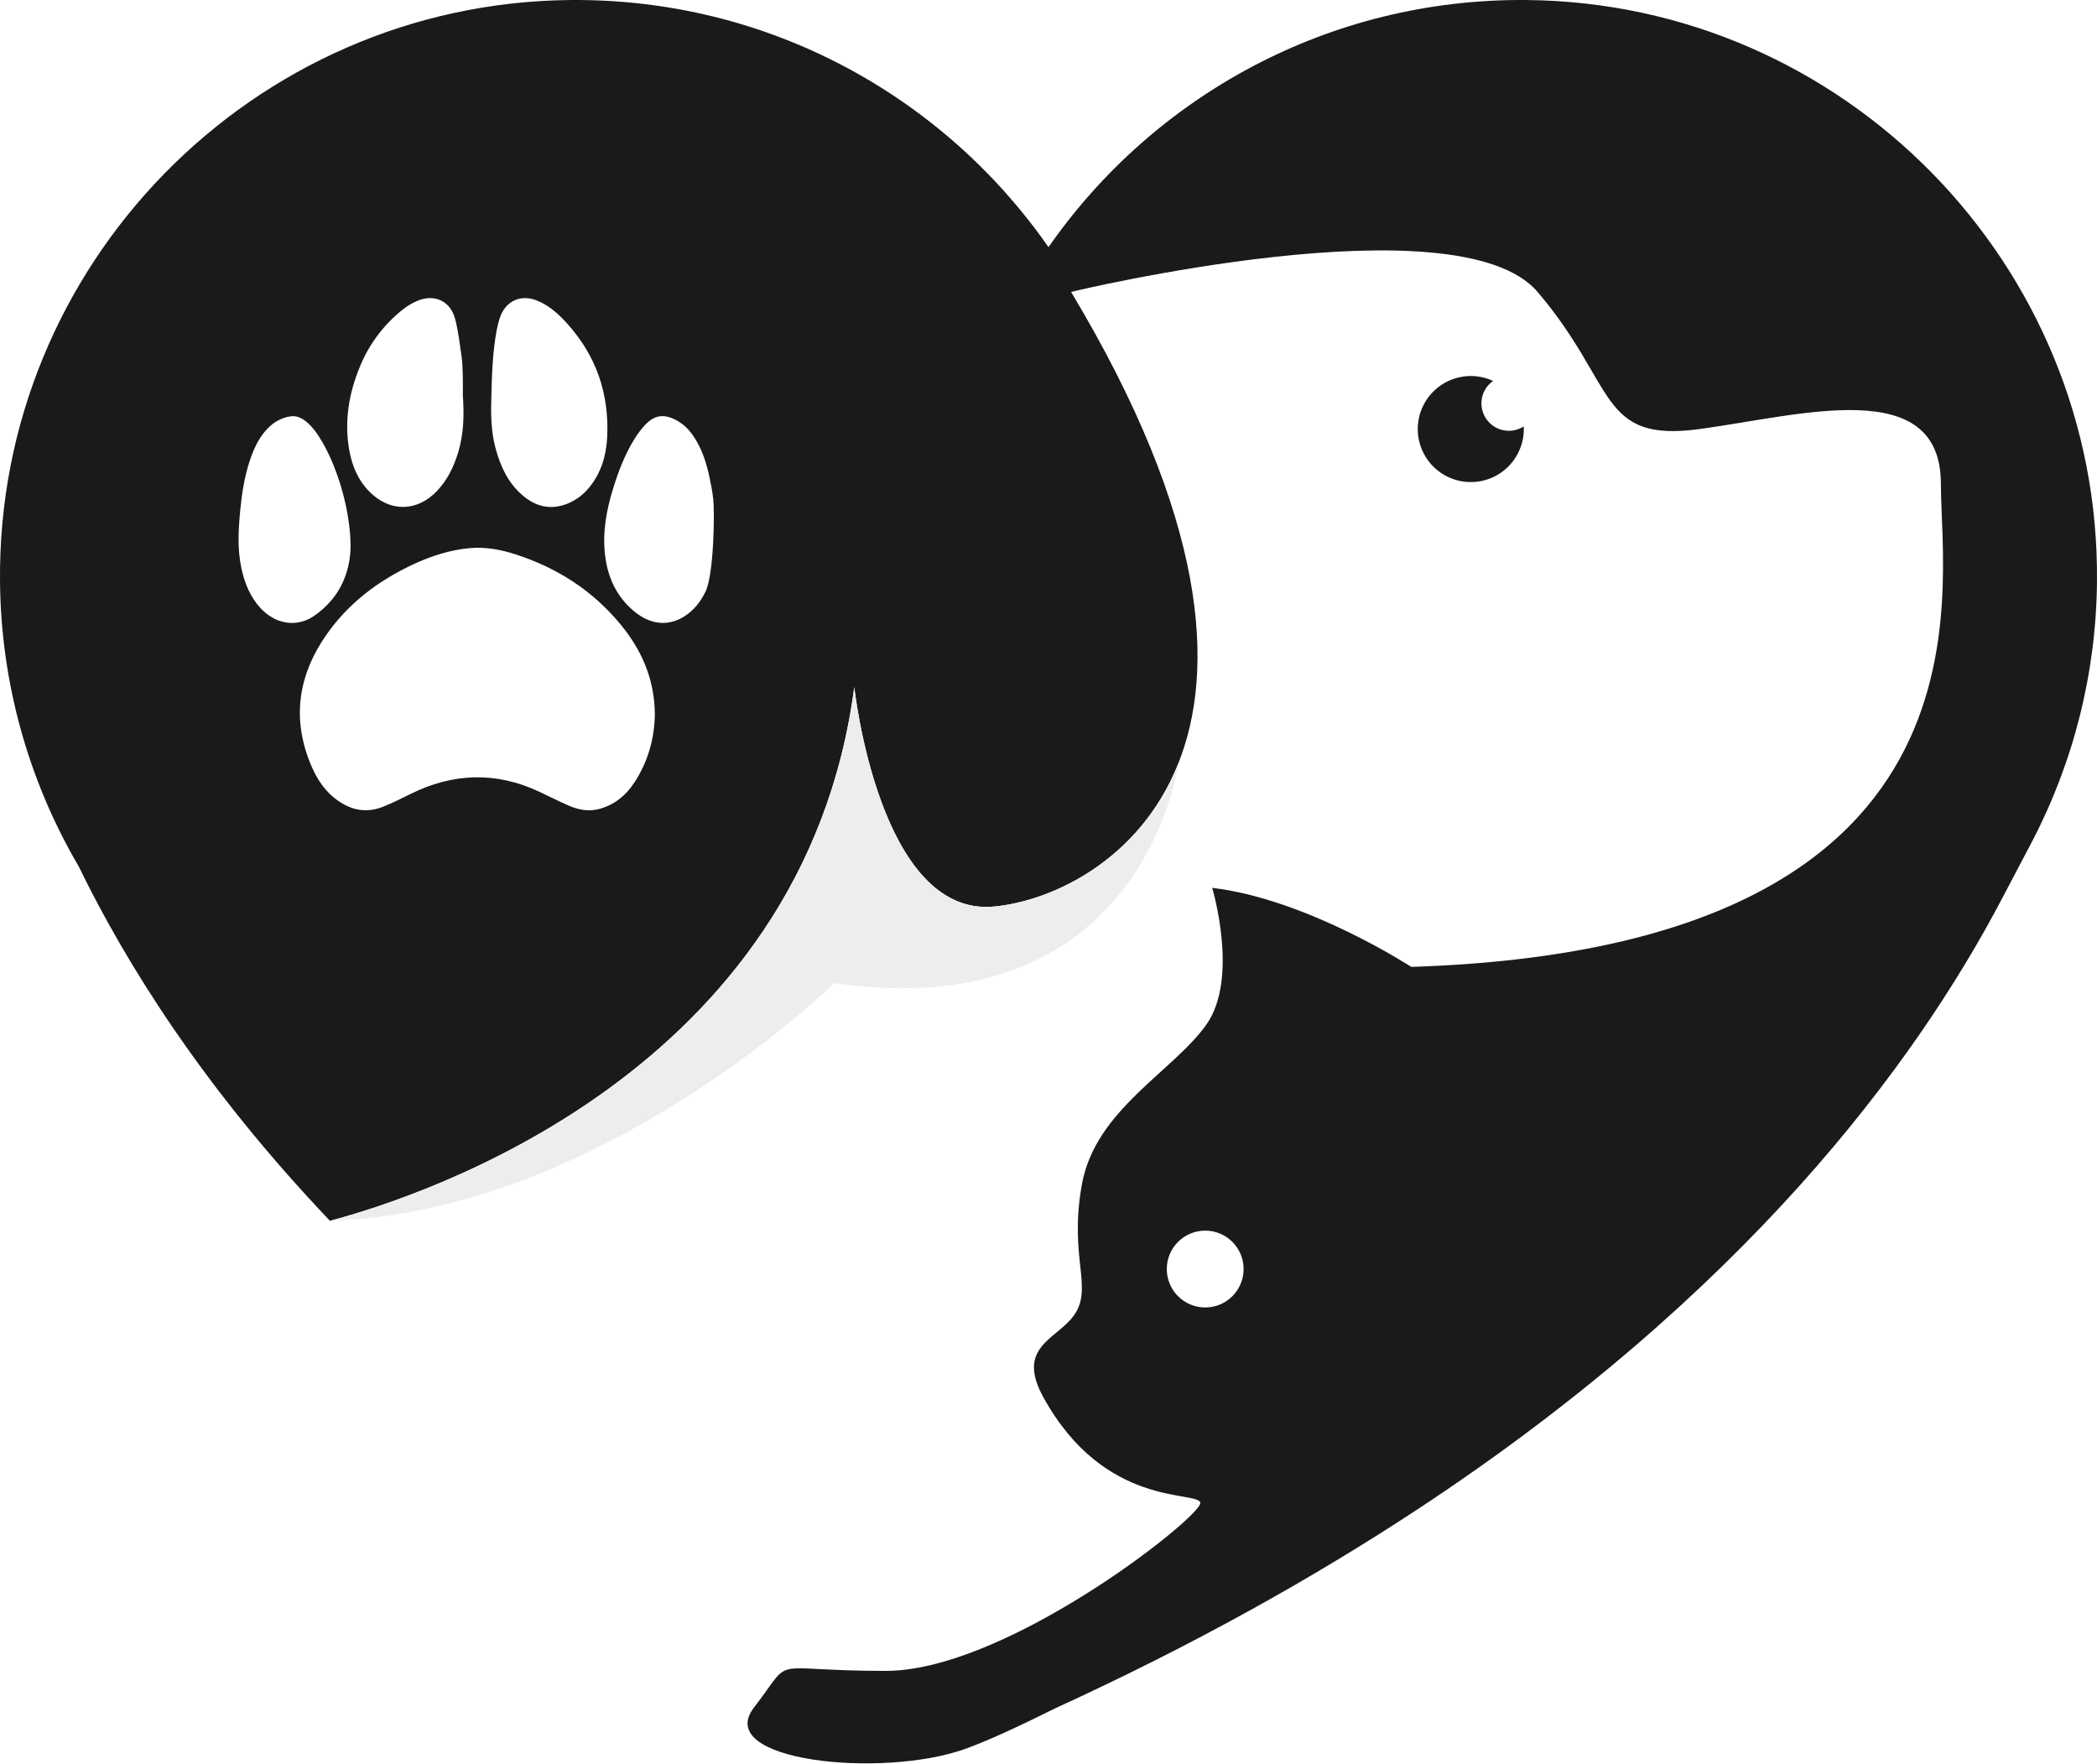
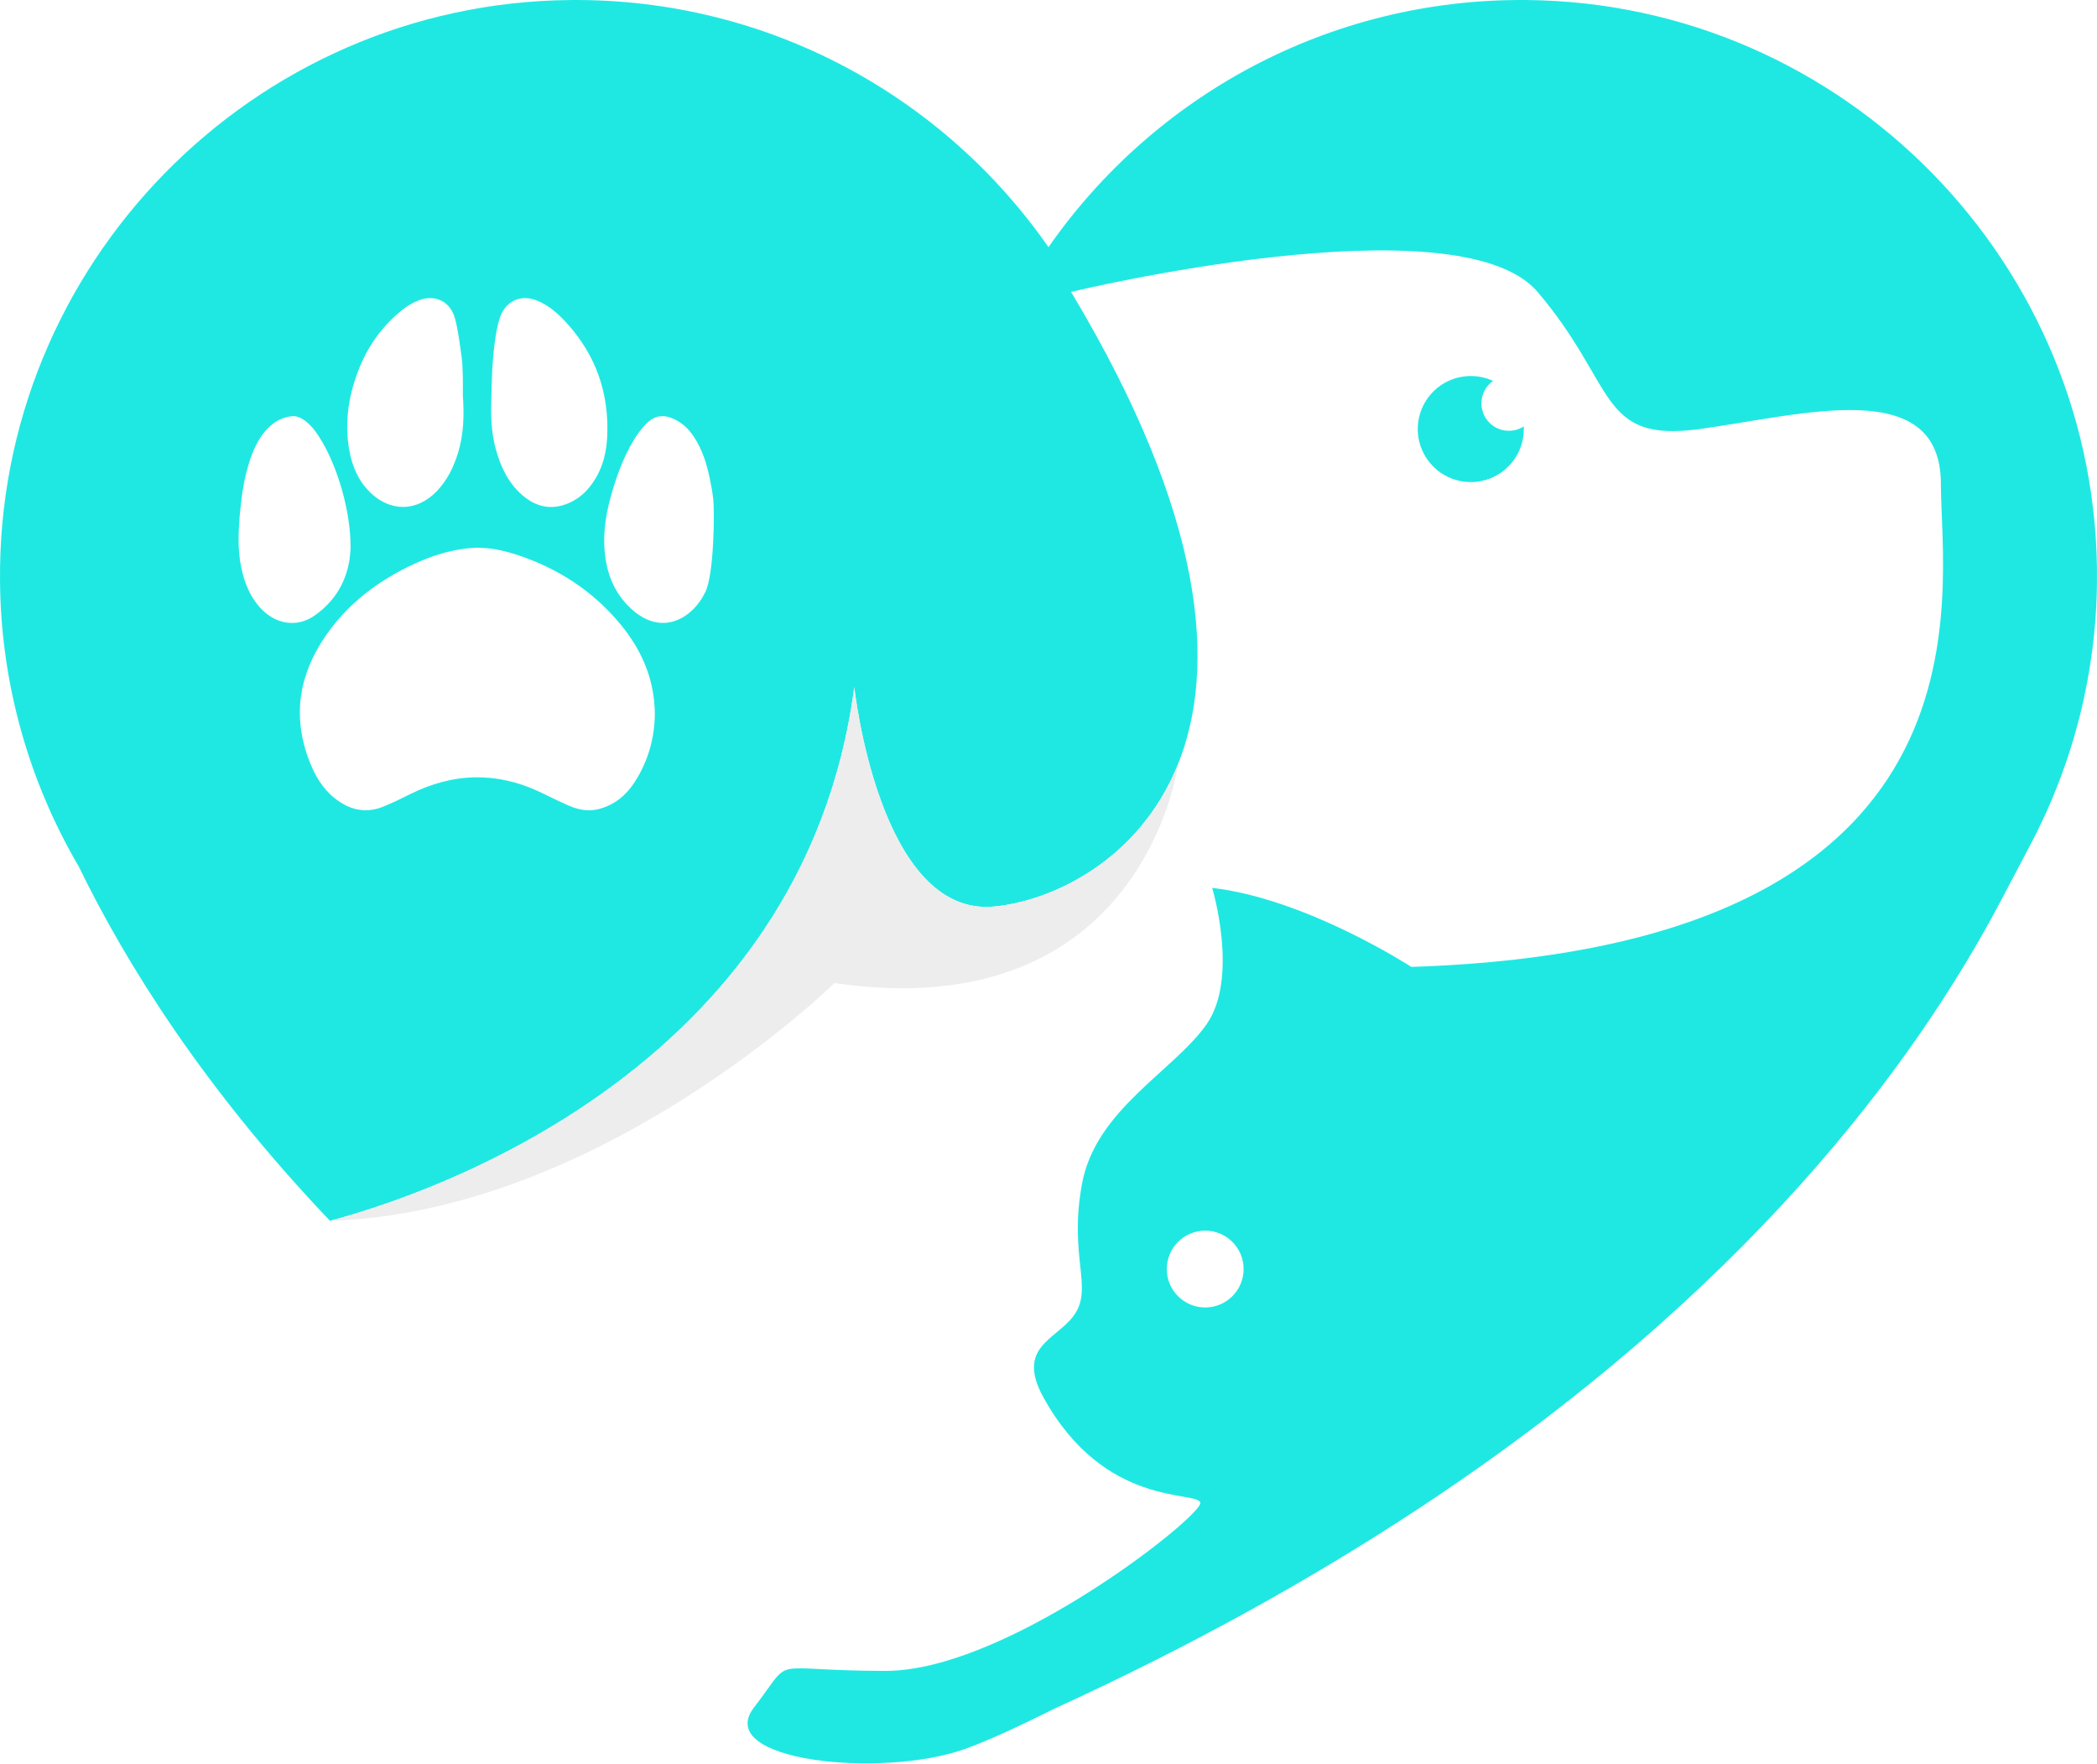
<svg xmlns="http://www.w3.org/2000/svg" id="Layer_1" data-name="Layer 1" viewBox="0 0 3471.54 2919.22">
  <defs>
    <style>
      .cls-1 {
-         fill: #1a1a1a;
+         fill: #1fe8e3;
      }

      .cls-2 {
        fill: #ededed;
      }
    </style>
  </defs>
  <g>
    <path class="cls-1" d="M2791.48,540.43C2463.7,537.47,2173.73,700,2000,949.56c-173.89-249.73-464.17-412.34-792.26-409.12-525.08,5.15-949.08,438.34-943.48,963.41a948.27,948.27,0,0,0,130.17,470.7c78.9,162.1,207.6,367.94,416.05,586.87,151.78-40.13,784.15-244.79,868-883.69,0,0,40.88,381.59,231.66,363.4s576.94-268,127.21-1017.52c0,0,640.5-154.48,772.25,0s99.94,249.84,268,227.11,399.74-90.87,399.74,90.87,109,767.68-876.73,799.48c0,0-172.63-112.54-329.65-130.85,0,0,45,149-9.54,226.26s-183.23,140.82-205.91,263.45,20.1,173-14.16,219.06c-29.26,39.39-95.88,51.52-49.45,135.31,101.51,183.14,253.36,153.41,259.43,173.6,5.16,17.17-229.54,207-424,263.1-34,9.82-66.82,15.53-96.86,15.53-201.88,0-149.39-28.28-218,60.55s210.88,118,349.4,68.66c35.75-12.72,88.25-36.89,149.19-67.25,228.37-104.56,426.61-215.46,598.61-328.66a6.08,6.08,0,0,0,.59-.35l.12-.08c542.31-357,823.78-736.46,968.2-1011.48,16.23-30.9,32.57-61.75,48.78-92.67a948.42,948.42,0,0,0,108.37-432.2C3740.89,978,3316.54,545.17,2791.48,540.43ZM1077.59,1199.2c.9-41,2.31-76.9,8.92-112.3a162.86,162.86,0,0,1,5-19.79c9.31-28.83,35.32-40.49,63.21-28.56,19.09,8.17,34.11,21.67,47.8,36.77,48.9,53.82,70.65,117.47,66.82,189.76-1.61,29.92-10,58.05-29.34,81.87a89.31,89.31,0,0,1-36.73,27.38c-27.7,10.92-52.46,4.74-74.32-14.2-23.32-20.18-35.8-46.82-43.89-75.92C1076.81,1254.63,1076.77,1224.4,1077.59,1199.2Zm-217.72-51.44a232.63,232.63,0,0,1,72.33-95.91A104.91,104.91,0,0,1,953.83,1039c28.47-12.87,55.9-.94,63.8,29.22,5.36,20.46,7.74,41.7,10.75,62.67,1.49,10.48,1.69,21.2,2,31.8s.08,21.24.08,31.88c2.23,32.15,1.68,64.19-7.9,95.33-7.28,23.66-17.88,45.49-35.21,63.6-33,34.43-77.49,34.86-111.25,1.14-19.32-19.37-29.18-43.34-33.8-69.75C834.05,1237.38,841.76,1191.81,859.87,1147.76ZM695.3,1546.88c-17.21-18.78-26.21-41.43-31.45-65.91-6.92-32.24-4.93-64.63-1.8-97,2.7-27.58,7-54.93,15.81-81.29,7.54-22.45,17.4-43.58,36.26-59.19a63.16,63.16,0,0,1,30.9-13.8c9.58-1.57,17.72,2.19,25.07,7.9,11.78,9.15,19.87,21.32,27.35,34,26.87,45.69,47.09,116.1,47.17,173.56-.23,26.49-7.7,60.21-31.17,88.33a142.78,142.78,0,0,1-29.69,26.84C755.07,1579.66,720.06,1573.79,695.3,1546.88Zm619.15,288.92c-14,21.44-32.94,37-58.29,43.81-17.79,4.77-34.73,1.33-51-5.79s-31.89-15.1-47.85-22.61c-72.09-33.84-143.48-31.41-214.32,4-14.71,7.35-29.49,14.63-44.71,20.73-29.53,11.82-56.13,4.93-80.35-14.43-20.1-16.12-32.39-37.55-41.46-61-28.87-74.36-17.33-143.79,27.42-208.33,36.69-52.93,86.41-90.44,144.34-117.47,29.22-13.62,59.58-23.55,91.93-26.76,26.91-2.62,52.88,2.11,78.15,10.33,69,22.41,127.8,60.32,173.92,116.64,34.66,42.33,55.59,90.25,56.09,147.75C1347.86,1762.34,1337.18,1801,1314.45,1835.8ZM1432,1520.24c-8,16.31-18.9,30.28-34.31,40.21-27,17.41-56.8,14.32-83.75-8.09-29-24.18-43.58-55.83-48-92.64-4.57-38,2.19-74.71,13.34-110.81,8.73-28.21,19.21-55.75,34.78-81a151.82,151.82,0,0,1,17.21-23.08c16.19-17.76,32.27-19.95,53.43-8.33,11.86,6.53,21,15.92,28.36,27.15,13.46,20.46,20.74,43.3,25.78,67,2.55,11.93,4.78,24,6.18,36.1C1447.33,1387.24,1446.31,1491.29,1432,1520.24Zm827.44,1184.63a63.59,63.59,0,1,1,63.57-63.61A63.61,63.61,0,0,1,2259.48,2704.87Z" transform="translate(-264.23 -540.39)" />
    <path class="cls-1" d="M2786.9,1250.72A87.81,87.81,0,1,1,2736,1171a45.42,45.42,0,0,0,50.78,75.3C2786.86,1247.79,2786.9,1249.27,2786.9,1250.72Z" transform="translate(-264.23 -540.39)" />
    <path class="cls-2" d="M2214.89,1804.35s-56.37,438.19-569.2,363.48c0,0-386.32,379.36-835.19,393.59,151.78-40.13,784.15-244.79,868-883.69,0,0,40.88,381.59,231.66,363.4C2006,2032,2151.21,1964.42,2214.89,1804.35Z" transform="translate(-264.23 -540.39)" />
  </g>
</svg>
